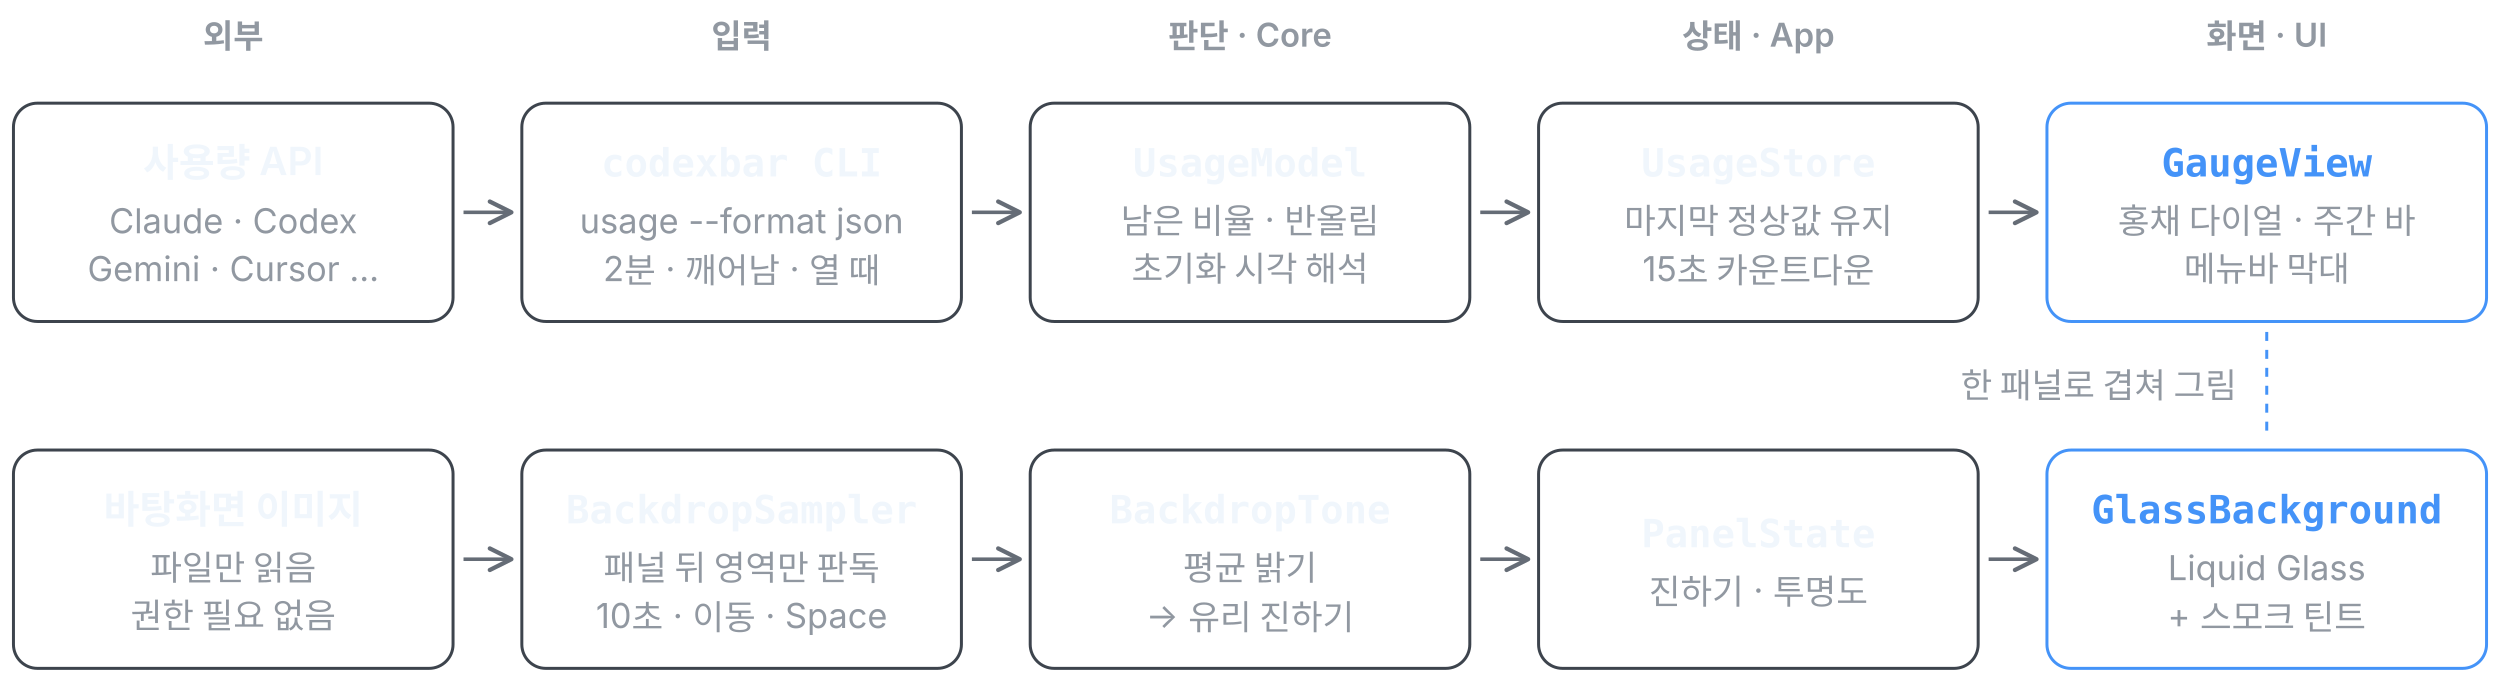
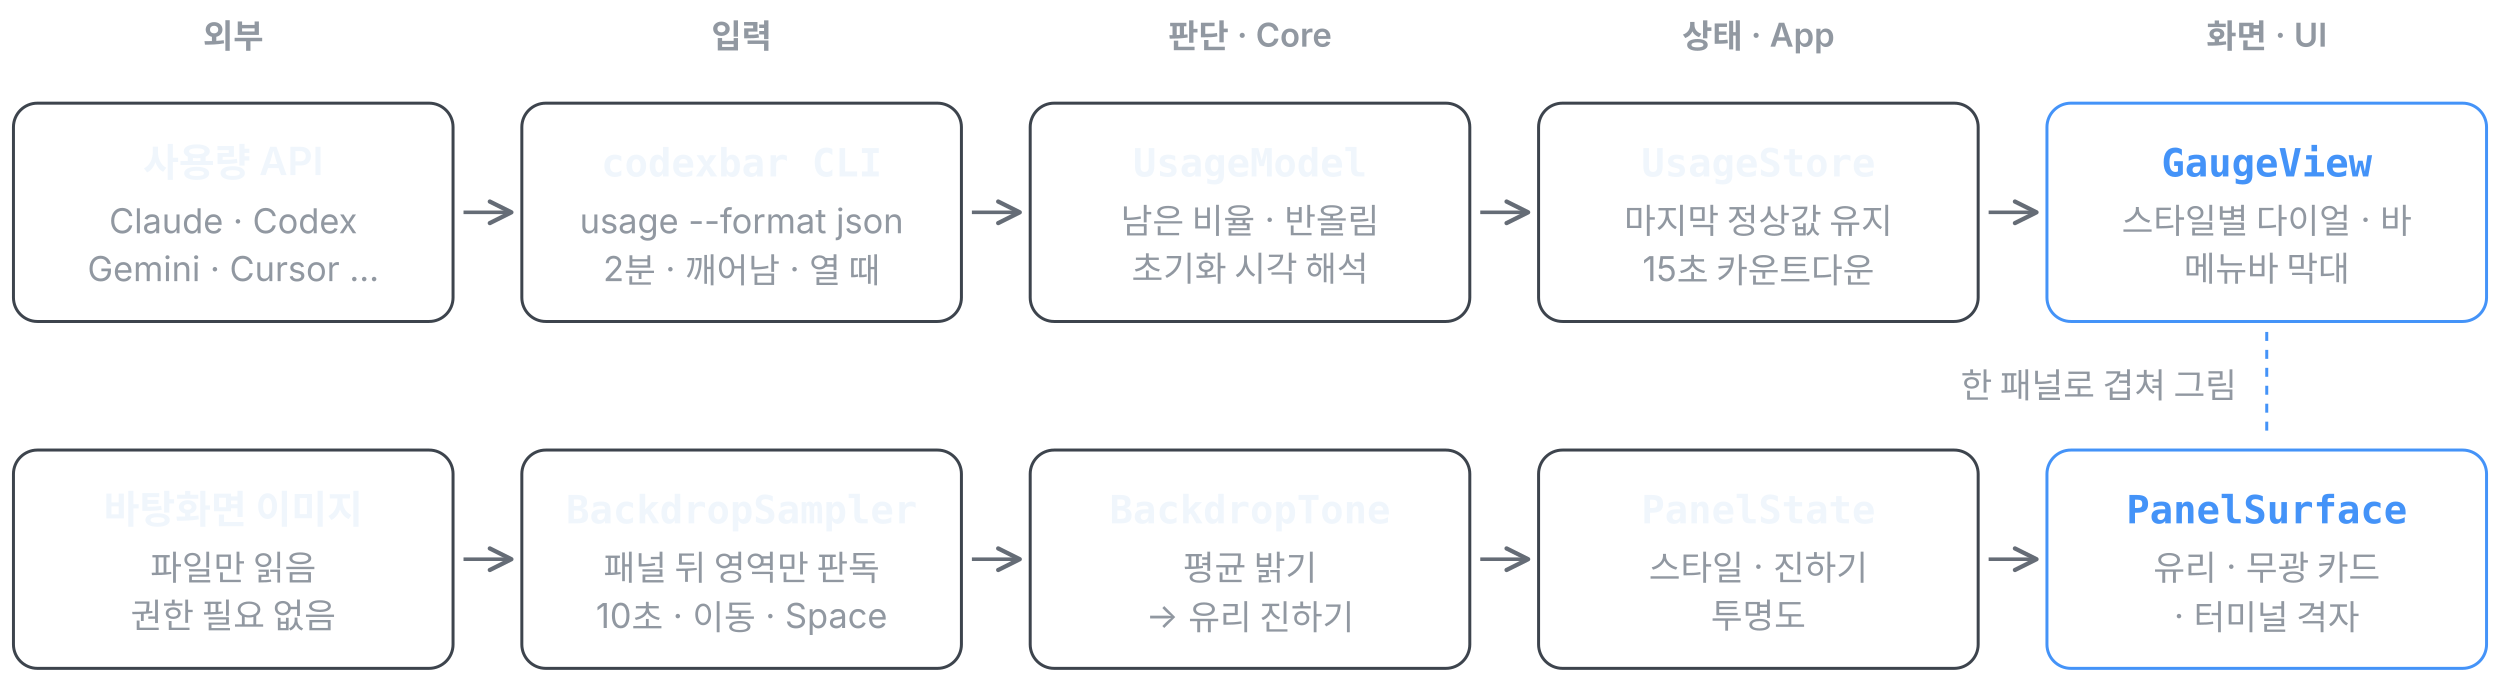
<svg xmlns="http://www.w3.org/2000/svg" width="836" height="230" viewBox="0 0 836 230" role="img" aria-label="usage-gauge 아키텍처">
  <defs>
    <marker id="head" viewBox="0 0 8 8" refX="7" refY="4" markerWidth="8" markerHeight="8" orient="auto">
      <path d="M1 1 L7 4 L1 7" fill="none" stroke="#656c76" stroke-width="1.2" stroke-linecap="round" stroke-linejoin="round" />
    </marker>
  </defs>
  <text x="78.0" y="16" font-family="-apple-system, BlinkMacSystemFont, 'Segoe UI', 'Apple SD Gothic Neo', 'Malgun Gothic', 'Noto Sans KR', sans-serif" font-size="11" font-weight="600" fill="#9198a1" text-anchor="middle">외부</text>
  <text x="248.0" y="16" font-family="-apple-system, BlinkMacSystemFont, 'Segoe UI', 'Apple SD Gothic Neo', 'Malgun Gothic', 'Noto Sans KR', sans-serif" font-size="11" font-weight="600" fill="#9198a1" text-anchor="middle">입력</text>
  <text x="418.0" y="16" font-family="-apple-system, BlinkMacSystemFont, 'Segoe UI', 'Apple SD Gothic Neo', 'Malgun Gothic', 'Noto Sans KR', sans-serif" font-size="11" font-weight="600" fill="#9198a1" text-anchor="middle">판단 · Core</text>
  <text x="588.0" y="16" font-family="-apple-system, BlinkMacSystemFont, 'Segoe UI', 'Apple SD Gothic Neo', 'Malgun Gothic', 'Noto Sans KR', sans-serif" font-size="11" font-weight="600" fill="#9198a1" text-anchor="middle">상태 · App</text>
  <text x="758.0" y="16" font-family="-apple-system, BlinkMacSystemFont, 'Segoe UI', 'Apple SD Gothic Neo', 'Malgun Gothic', 'Noto Sans KR', sans-serif" font-size="11" font-weight="600" fill="#9198a1" text-anchor="middle">화면 · UI</text>
  <rect x="4.5" y="34.5" width="147" height="73" rx="8" fill="none" stroke="#3d444d" stroke-width="1" />
  <text x="78.0" y="59.0" font-family="-apple-system, BlinkMacSystemFont, 'Segoe UI', 'Apple SD Gothic Neo', 'Malgun Gothic', 'Noto Sans KR', sans-serif" font-size="13" font-weight="600" fill="#f0f6fc" text-anchor="middle">사용량 API</text>
  <text x="78.0" y="78.0" font-family="-apple-system, BlinkMacSystemFont, 'Segoe UI', 'Apple SD Gothic Neo', 'Malgun Gothic', 'Noto Sans KR', sans-serif" font-size="11.5" font-weight="400" fill="#9198a1" text-anchor="middle">Claude · Codex</text>
  <text x="78.0" y="94.0" font-family="-apple-system, BlinkMacSystemFont, 'Segoe UI', 'Apple SD Gothic Neo', 'Malgun Gothic', 'Noto Sans KR', sans-serif" font-size="11.5" font-weight="400" fill="#9198a1" text-anchor="middle">Gemini · Cursor …</text>
  <line x1="155" y1="71.0" x2="171" y2="71.0" stroke="#656c76" stroke-width="1.2" marker-end="url(#head)" />
  <rect x="174.5" y="34.5" width="147" height="73" rx="8" fill="none" stroke="#3d444d" stroke-width="1" />
  <text x="248.0" y="59.0" font-family="ui-monospace, SFMono-Regular, Menlo, Consolas, monospace" font-size="13" font-weight="600" fill="#f0f6fc" text-anchor="middle">codexbar CLI</text>
  <text x="248.0" y="78.0" font-family="-apple-system, BlinkMacSystemFont, 'Segoe UI', 'Apple SD Gothic Neo', 'Malgun Gothic', 'Noto Sans KR', sans-serif" font-size="11.5" font-weight="400" fill="#9198a1" text-anchor="middle">usage --format json</text>
  <text x="248.0" y="94.0" font-family="-apple-system, BlinkMacSystemFont, 'Segoe UI', 'Apple SD Gothic Neo', 'Malgun Gothic', 'Noto Sans KR', sans-serif" font-size="11.5" font-weight="400" fill="#9198a1" text-anchor="middle">2분 · 깨어남 · 열 때</text>
  <line x1="325" y1="71.0" x2="341" y2="71.0" stroke="#656c76" stroke-width="1.2" marker-end="url(#head)" />
  <rect x="344.5" y="34.5" width="147" height="73" rx="8" fill="none" stroke="#3d444d" stroke-width="1" />
  <text x="418.0" y="59.0" font-family="ui-monospace, SFMono-Regular, Menlo, Consolas, monospace" font-size="13" font-weight="600" fill="#f0f6fc" text-anchor="middle">UsageModel</text>
  <text x="418.0" y="78.0" font-family="-apple-system, BlinkMacSystemFont, 'Segoe UI', 'Apple SD Gothic Neo', 'Malgun Gothic', 'Noto Sans KR', sans-serif" font-size="11.5" font-weight="400" fill="#9198a1" text-anchor="middle">남은 비율 · 반올림</text>
  <text x="418.0" y="94.0" font-family="-apple-system, BlinkMacSystemFont, 'Segoe UI', 'Apple SD Gothic Neo', 'Malgun Gothic', 'Noto Sans KR', sans-serif" font-size="11.5" font-weight="400" fill="#9198a1" text-anchor="middle">초기화 시각 해석</text>
  <line x1="495" y1="71.0" x2="511" y2="71.0" stroke="#656c76" stroke-width="1.2" marker-end="url(#head)" />
  <rect x="514.5" y="34.5" width="147" height="73" rx="8" fill="none" stroke="#3d444d" stroke-width="1" />
  <text x="588.0" y="59.0" font-family="ui-monospace, SFMono-Regular, Menlo, Consolas, monospace" font-size="13" font-weight="600" fill="#f0f6fc" text-anchor="middle">UsageStore</text>
  <text x="588.0" y="78.0" font-family="-apple-system, BlinkMacSystemFont, 'Segoe UI', 'Apple SD Gothic Neo', 'Malgun Gothic', 'Noto Sans KR', sans-serif" font-size="11.5" font-weight="400" fill="#9198a1" text-anchor="middle">마지막 정상값 유지</text>
  <text x="588.0" y="94.0" font-family="-apple-system, BlinkMacSystemFont, 'Segoe UI', 'Apple SD Gothic Neo', 'Malgun Gothic', 'Noto Sans KR', sans-serif" font-size="11.5" font-weight="400" fill="#9198a1" text-anchor="middle">15초 카운트다운</text>
  <line x1="665" y1="71.0" x2="681" y2="71.0" stroke="#656c76" stroke-width="1.2" marker-end="url(#head)" />
  <rect x="684.5" y="34.5" width="147" height="73" rx="8" fill="none" stroke="#4493f8" stroke-width="1" />
  <text x="758.0" y="59.0" font-family="ui-monospace, SFMono-Regular, Menlo, Consolas, monospace" font-size="13" font-weight="600" fill="#4493f8" text-anchor="middle">GaugeView</text>
-   <text x="758.0" y="78.0" font-family="-apple-system, BlinkMacSystemFont, 'Segoe UI', 'Apple SD Gothic Neo', 'Malgun Gothic', 'Noto Sans KR', sans-serif" font-size="11.5" font-weight="400" fill="#9198a1" text-anchor="middle">홍채 다이얼 · 주간 바</text>
+   <text x="758.0" y="78.0" font-family="-apple-system, BlinkMacSystemFont, 'Segoe UI', 'Apple SD Gothic Neo', 'Malgun Gothic', 'Noto Sans KR', sans-serif" font-size="11.5" font-weight="400" fill="#9198a1" text-anchor="middle">스타일별 다이얼 · 바</text>
  <text x="758.0" y="94.0" font-family="-apple-system, BlinkMacSystemFont, 'Segoe UI', 'Apple SD Gothic Neo', 'Malgun Gothic', 'Noto Sans KR', sans-serif" font-size="11.5" font-weight="400" fill="#9198a1" text-anchor="middle">메뉴바 막대</text>
  <rect x="4.5" y="150.5" width="147" height="73" rx="8" fill="none" stroke="#3d444d" stroke-width="1" />
  <text x="78.0" y="175.0" font-family="-apple-system, BlinkMacSystemFont, 'Segoe UI', 'Apple SD Gothic Neo', 'Malgun Gothic', 'Noto Sans KR', sans-serif" font-size="13" font-weight="600" fill="#f0f6fc" text-anchor="middle">바탕화면 이미지</text>
  <text x="78.0" y="194.0" font-family="-apple-system, BlinkMacSystemFont, 'Segoe UI', 'Apple SD Gothic Neo', 'Malgun Gothic', 'Noto Sans KR', sans-serif" font-size="11.5" font-weight="400" fill="#9198a1" text-anchor="middle">파일만 읽음</text>
  <text x="78.0" y="210.0" font-family="-apple-system, BlinkMacSystemFont, 'Segoe UI', 'Apple SD Gothic Neo', 'Malgun Gothic', 'Noto Sans KR', sans-serif" font-size="11.5" font-weight="400" fill="#9198a1" text-anchor="middle">권한 필요 없음</text>
  <line x1="155" y1="187.0" x2="171" y2="187.0" stroke="#656c76" stroke-width="1.2" marker-end="url(#head)" />
  <rect x="174.5" y="150.5" width="147" height="73" rx="8" fill="none" stroke="#3d444d" stroke-width="1" />
  <text x="248.0" y="175.0" font-family="ui-monospace, SFMono-Regular, Menlo, Consolas, monospace" font-size="13" font-weight="600" fill="#f0f6fc" text-anchor="middle">BackdropSampler</text>
  <text x="248.0" y="194.0" font-family="-apple-system, BlinkMacSystemFont, 'Segoe UI', 'Apple SD Gothic Neo', 'Malgun Gothic', 'Noto Sans KR', sans-serif" font-size="11.5" font-weight="400" fill="#9198a1" text-anchor="middle">패널 뒤 영역만 판독</text>
  <text x="248.0" y="210.0" font-family="-apple-system, BlinkMacSystemFont, 'Segoe UI', 'Apple SD Gothic Neo', 'Malgun Gothic', 'Noto Sans KR', sans-serif" font-size="11.5" font-weight="400" fill="#9198a1" text-anchor="middle">10초 · 이동 · Space</text>
  <line x1="325" y1="187.0" x2="341" y2="187.0" stroke="#656c76" stroke-width="1.2" marker-end="url(#head)" />
  <rect x="344.5" y="150.5" width="147" height="73" rx="8" fill="none" stroke="#3d444d" stroke-width="1" />
  <text x="418.0" y="175.0" font-family="ui-monospace, SFMono-Regular, Menlo, Consolas, monospace" font-size="13" font-weight="600" fill="#f0f6fc" text-anchor="middle">BackdropTone</text>
  <text x="418.0" y="194.0" font-family="-apple-system, BlinkMacSystemFont, 'Segoe UI', 'Apple SD Gothic Neo', 'Malgun Gothic', 'Noto Sans KR', sans-serif" font-size="11.5" font-weight="400" fill="#9198a1" text-anchor="middle">평균 밝기</text>
  <text x="418.0" y="210.0" font-family="-apple-system, BlinkMacSystemFont, 'Segoe UI', 'Apple SD Gothic Neo', 'Malgun Gothic', 'Noto Sans KR', sans-serif" font-size="11.5" font-weight="400" fill="#9198a1" text-anchor="middle">→ 유리 진하기</text>
  <line x1="495" y1="187.0" x2="511" y2="187.0" stroke="#656c76" stroke-width="1.2" marker-end="url(#head)" />
  <rect x="514.5" y="150.5" width="147" height="73" rx="8" fill="none" stroke="#3d444d" stroke-width="1" />
-   <text x="588.0" y="183.0" font-family="ui-monospace, SFMono-Regular, Menlo, Consolas, monospace" font-size="13" font-weight="600" fill="#f0f6fc" text-anchor="middle">PanelState</text>
-   <text x="588.0" y="202.0" font-family="-apple-system, BlinkMacSystemFont, 'Segoe UI', 'Apple SD Gothic Neo', 'Malgun Gothic', 'Noto Sans KR', sans-serif" font-size="11.5" font-weight="400" fill="#9198a1" text-anchor="middle">진하기 · 투명도</text>
+   <text x="588.0" y="175.0" font-family="ui-monospace, SFMono-Regular, Menlo, Consolas, monospace" font-size="13" font-weight="600" fill="#f0f6fc" text-anchor="middle">PanelState</text>
+   <text x="588.0" y="194.0" font-family="-apple-system, BlinkMacSystemFont, 'Segoe UI', 'Apple SD Gothic Neo', 'Malgun Gothic', 'Noto Sans KR', sans-serif" font-size="11.5" font-weight="400" fill="#9198a1" text-anchor="middle">스타일 · 진하기</text>
+   <text x="588.0" y="210.0" font-family="-apple-system, BlinkMacSystemFont, 'Segoe UI', 'Apple SD Gothic Neo', 'Malgun Gothic', 'Noto Sans KR', sans-serif" font-size="11.5" font-weight="400" fill="#9198a1" text-anchor="middle">투명도</text>
  <line x1="665" y1="187.0" x2="681" y2="187.0" stroke="#656c76" stroke-width="1.2" marker-end="url(#head)" />
  <rect x="684.5" y="150.5" width="147" height="73" rx="8" fill="none" stroke="#4493f8" stroke-width="1" />
-   <text x="758.0" y="175.0" font-family="ui-monospace, SFMono-Regular, Menlo, Consolas, monospace" font-size="13" font-weight="600" fill="#4493f8" text-anchor="middle">GlassBackground</text>
-   <text x="758.0" y="194.0" font-family="-apple-system, BlinkMacSystemFont, 'Segoe UI', 'Apple SD Gothic Neo', 'Malgun Gothic', 'Noto Sans KR', sans-serif" font-size="11.5" font-weight="400" fill="#9198a1" text-anchor="middle">Liquid Glass</text>
-   <text x="758.0" y="210.0" font-family="-apple-system, BlinkMacSystemFont, 'Segoe UI', 'Apple SD Gothic Neo', 'Malgun Gothic', 'Noto Sans KR', sans-serif" font-size="11.5" font-weight="400" fill="#9198a1" text-anchor="middle">+ 스모크 틴트</text>
+   <text x="758.0" y="175.0" font-family="ui-monospace, SFMono-Regular, Menlo, Consolas, monospace" font-size="13" font-weight="600" fill="#4493f8" text-anchor="middle">PanelSurface</text>
+   <text x="758.0" y="194.0" font-family="-apple-system, BlinkMacSystemFont, 'Segoe UI', 'Apple SD Gothic Neo', 'Malgun Gothic', 'Noto Sans KR', sans-serif" font-size="11.5" font-weight="400" fill="#9198a1" text-anchor="middle">유리 · 무광 카드</text>
+   <text x="758.0" y="210.0" font-family="-apple-system, BlinkMacSystemFont, 'Segoe UI', 'Apple SD Gothic Neo', 'Malgun Gothic', 'Noto Sans KR', sans-serif" font-size="11.5" font-weight="400" fill="#9198a1" text-anchor="middle">· 터미널 격자</text>
  <line x1="758.0" y1="111" x2="758.0" y2="147" stroke="#4493f8" stroke-width="1" stroke-dasharray="3 3" />
  <text x="748.0" y="133.0" font-family="-apple-system, BlinkMacSystemFont, 'Segoe UI', 'Apple SD Gothic Neo', 'Malgun Gothic', 'Noto Sans KR', sans-serif" font-size="11.5" fill="#9198a1" text-anchor="end">한 패널로 겹쳐 그림</text>
</svg>
